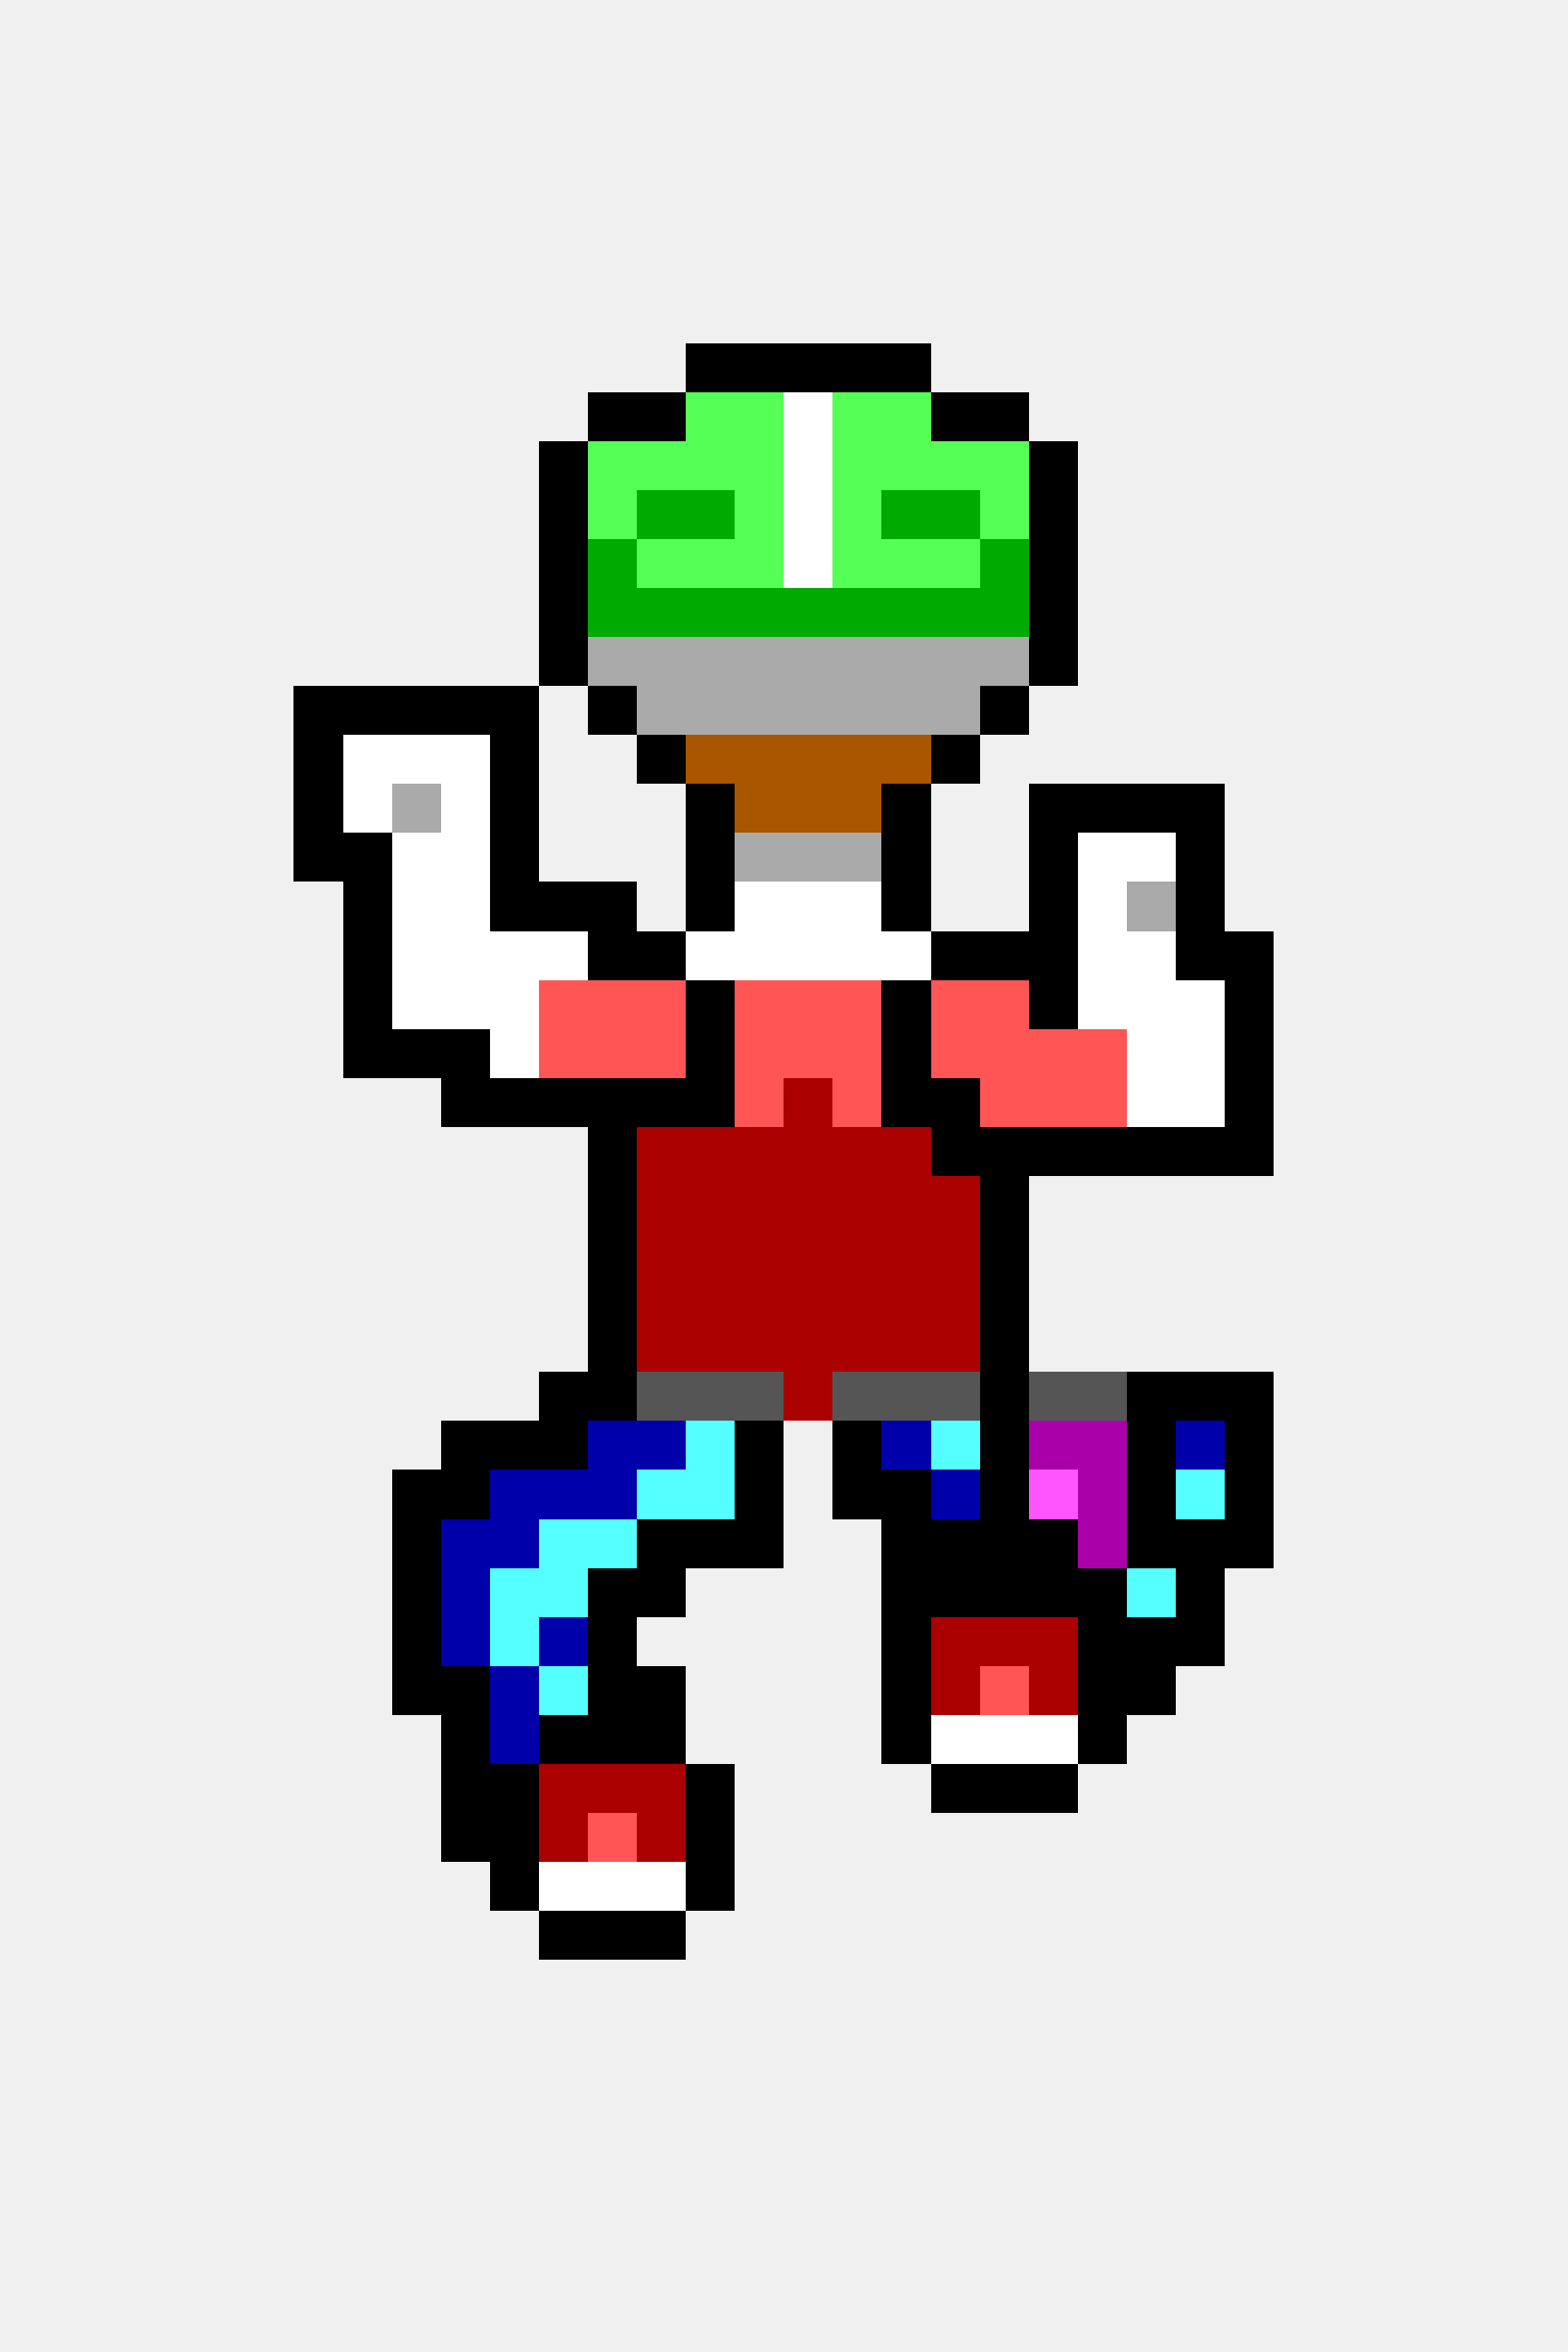
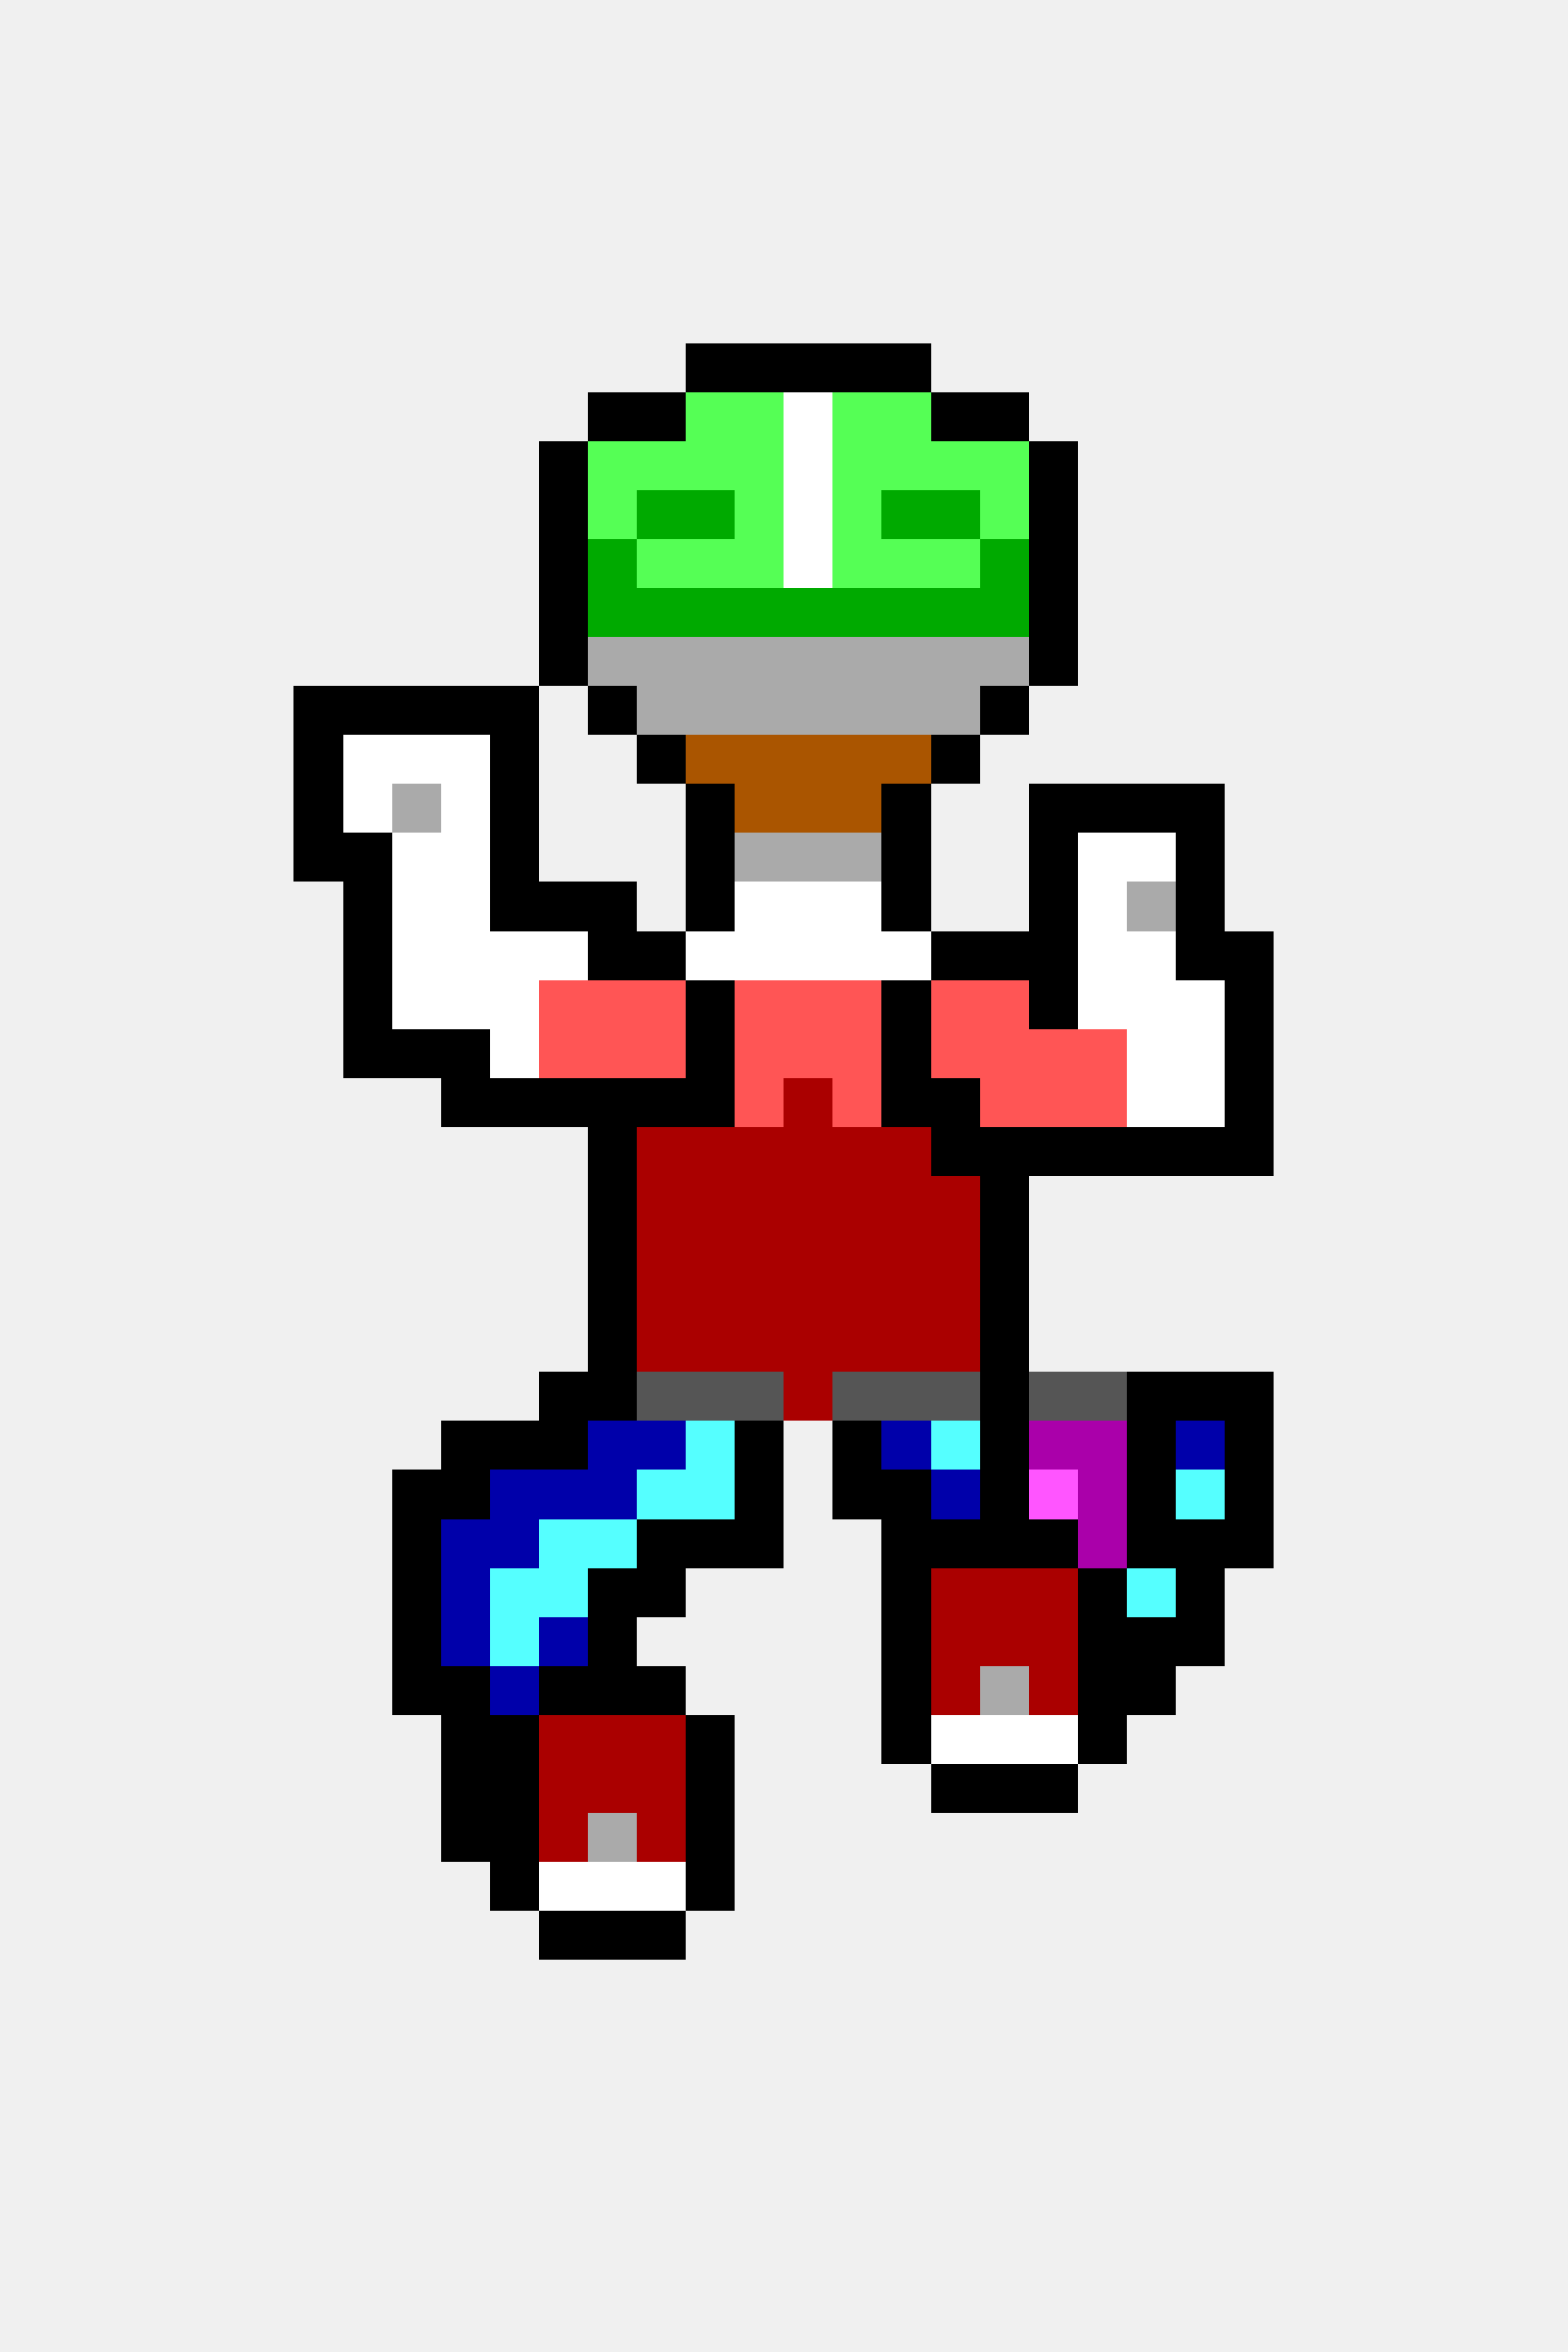
<svg xmlns="http://www.w3.org/2000/svg" width="32" height="48" viewBox="0 0 32 48" shape-rendering="crispEdges">
  <rect x="14" y="7" width="1" height="1" fill="#000000" />
  <rect x="15" y="7" width="1" height="1" fill="#000000" />
  <rect x="16" y="7" width="1" height="1" fill="#000000" />
  <rect x="17" y="7" width="1" height="1" fill="#000000" />
  <rect x="18" y="7" width="1" height="1" fill="#000000" />
  <rect x="12" y="8" width="1" height="1" fill="#000000" />
  <rect x="13" y="8" width="1" height="1" fill="#000000" />
  <rect x="14" y="8" width="1" height="1" fill="#55ff55" />
  <rect x="15" y="8" width="1" height="1" fill="#55ff55" />
  <rect x="16" y="8" width="1" height="1" fill="#ffffff" />
  <rect x="17" y="8" width="1" height="1" fill="#55ff55" />
  <rect x="18" y="8" width="1" height="1" fill="#55ff55" />
  <rect x="19" y="8" width="1" height="1" fill="#000000" />
  <rect x="20" y="8" width="1" height="1" fill="#000000" />
  <rect x="11" y="9" width="1" height="1" fill="#000000" />
  <rect x="12" y="9" width="1" height="1" fill="#55ff55" />
  <rect x="13" y="9" width="1" height="1" fill="#55ff55" />
  <rect x="14" y="9" width="1" height="1" fill="#55ff55" />
  <rect x="15" y="9" width="1" height="1" fill="#55ff55" />
  <rect x="16" y="9" width="1" height="1" fill="#ffffff" />
  <rect x="17" y="9" width="1" height="1" fill="#55ff55" />
  <rect x="18" y="9" width="1" height="1" fill="#55ff55" />
  <rect x="19" y="9" width="1" height="1" fill="#55ff55" />
  <rect x="20" y="9" width="1" height="1" fill="#55ff55" />
  <rect x="21" y="9" width="1" height="1" fill="#000000" />
  <rect x="11" y="10" width="1" height="1" fill="#000000" />
  <rect x="12" y="10" width="1" height="1" fill="#55ff55" />
  <rect x="13" y="10" width="1" height="1" fill="#00aa00" />
  <rect x="14" y="10" width="1" height="1" fill="#00aa00" />
  <rect x="15" y="10" width="1" height="1" fill="#55ff55" />
  <rect x="16" y="10" width="1" height="1" fill="#ffffff" />
  <rect x="17" y="10" width="1" height="1" fill="#55ff55" />
  <rect x="18" y="10" width="1" height="1" fill="#00aa00" />
  <rect x="19" y="10" width="1" height="1" fill="#00aa00" />
  <rect x="20" y="10" width="1" height="1" fill="#55ff55" />
  <rect x="21" y="10" width="1" height="1" fill="#000000" />
  <rect x="11" y="11" width="1" height="1" fill="#000000" />
  <rect x="12" y="11" width="1" height="1" fill="#00aa00" />
  <rect x="13" y="11" width="1" height="1" fill="#55ff55" />
  <rect x="14" y="11" width="1" height="1" fill="#55ff55" />
  <rect x="15" y="11" width="1" height="1" fill="#55ff55" />
  <rect x="16" y="11" width="1" height="1" fill="#ffffff" />
  <rect x="17" y="11" width="1" height="1" fill="#55ff55" />
  <rect x="18" y="11" width="1" height="1" fill="#55ff55" />
  <rect x="19" y="11" width="1" height="1" fill="#55ff55" />
  <rect x="20" y="11" width="1" height="1" fill="#00aa00" />
  <rect x="21" y="11" width="1" height="1" fill="#000000" />
  <rect x="11" y="12" width="1" height="1" fill="#000000" />
  <rect x="12" y="12" width="1" height="1" fill="#00aa00" />
  <rect x="13" y="12" width="1" height="1" fill="#00aa00" />
  <rect x="14" y="12" width="1" height="1" fill="#00aa00" />
  <rect x="15" y="12" width="1" height="1" fill="#00aa00" />
  <rect x="16" y="12" width="1" height="1" fill="#00aa00" />
  <rect x="17" y="12" width="1" height="1" fill="#00aa00" />
  <rect x="18" y="12" width="1" height="1" fill="#00aa00" />
  <rect x="19" y="12" width="1" height="1" fill="#00aa00" />
  <rect x="20" y="12" width="1" height="1" fill="#00aa00" />
  <rect x="21" y="12" width="1" height="1" fill="#000000" />
  <rect x="11" y="13" width="1" height="1" fill="#000000" />
  <rect x="12" y="13" width="1" height="1" fill="#aaaaaa" />
  <rect x="13" y="13" width="1" height="1" fill="#aaaaaa" />
  <rect x="14" y="13" width="1" height="1" fill="#aaaaaa" />
  <rect x="15" y="13" width="1" height="1" fill="#aaaaaa" />
  <rect x="16" y="13" width="1" height="1" fill="#aaaaaa" />
  <rect x="17" y="13" width="1" height="1" fill="#aaaaaa" />
  <rect x="18" y="13" width="1" height="1" fill="#aaaaaa" />
  <rect x="19" y="13" width="1" height="1" fill="#aaaaaa" />
  <rect x="20" y="13" width="1" height="1" fill="#aaaaaa" />
  <rect x="21" y="13" width="1" height="1" fill="#000000" />
  <rect x="6" y="14" width="1" height="1" fill="#000000" />
  <rect x="7" y="14" width="1" height="1" fill="#000000" />
  <rect x="8" y="14" width="1" height="1" fill="#000000" />
  <rect x="9" y="14" width="1" height="1" fill="#000000" />
  <rect x="10" y="14" width="1" height="1" fill="#000000" />
  <rect x="12" y="14" width="1" height="1" fill="#000000" />
  <rect x="13" y="14" width="1" height="1" fill="#aaaaaa" />
  <rect x="14" y="14" width="1" height="1" fill="#aaaaaa" />
  <rect x="15" y="14" width="1" height="1" fill="#aaaaaa" />
  <rect x="16" y="14" width="1" height="1" fill="#aaaaaa" />
  <rect x="17" y="14" width="1" height="1" fill="#aaaaaa" />
  <rect x="18" y="14" width="1" height="1" fill="#aaaaaa" />
  <rect x="19" y="14" width="1" height="1" fill="#aaaaaa" />
  <rect x="20" y="14" width="1" height="1" fill="#000000" />
  <rect x="6" y="15" width="1" height="1" fill="#000000" />
  <rect x="7" y="15" width="1" height="1" fill="#ffffff" />
  <rect x="8" y="15" width="1" height="1" fill="#ffffff" />
  <rect x="9" y="15" width="1" height="1" fill="#ffffff" />
  <rect x="10" y="15" width="1" height="1" fill="#000000" />
  <rect x="13" y="15" width="1" height="1" fill="#000000" />
  <rect x="14" y="15" width="1" height="1" fill="#aa5500" />
  <rect x="15" y="15" width="1" height="1" fill="#aa5500" />
  <rect x="16" y="15" width="1" height="1" fill="#aa5500" />
  <rect x="17" y="15" width="1" height="1" fill="#aa5500" />
  <rect x="18" y="15" width="1" height="1" fill="#aa5500" />
  <rect x="19" y="15" width="1" height="1" fill="#000000" />
  <rect x="6" y="16" width="1" height="1" fill="#000000" />
  <rect x="7" y="16" width="1" height="1" fill="#ffffff" />
  <rect x="8" y="16" width="1" height="1" fill="#aaaaaa" />
  <rect x="9" y="16" width="1" height="1" fill="#ffffff" />
  <rect x="10" y="16" width="1" height="1" fill="#000000" />
  <rect x="14" y="16" width="1" height="1" fill="#000000" />
  <rect x="15" y="16" width="1" height="1" fill="#aa5500" />
  <rect x="16" y="16" width="1" height="1" fill="#aa5500" />
  <rect x="17" y="16" width="1" height="1" fill="#aa5500" />
  <rect x="18" y="16" width="1" height="1" fill="#000000" />
  <rect x="21" y="16" width="1" height="1" fill="#000000" />
  <rect x="22" y="16" width="1" height="1" fill="#000000" />
  <rect x="23" y="16" width="1" height="1" fill="#000000" />
  <rect x="24" y="16" width="1" height="1" fill="#000000" />
  <rect x="6" y="17" width="1" height="1" fill="#000000" />
  <rect x="7" y="17" width="1" height="1" fill="#000000" />
  <rect x="8" y="17" width="1" height="1" fill="#ffffff" />
  <rect x="9" y="17" width="1" height="1" fill="#ffffff" />
  <rect x="10" y="17" width="1" height="1" fill="#000000" />
  <rect x="14" y="17" width="1" height="1" fill="#000000" />
  <rect x="15" y="17" width="1" height="1" fill="#aaaaaa" />
  <rect x="16" y="17" width="1" height="1" fill="#aaaaaa" />
  <rect x="17" y="17" width="1" height="1" fill="#aaaaaa" />
  <rect x="18" y="17" width="1" height="1" fill="#000000" />
  <rect x="21" y="17" width="1" height="1" fill="#000000" />
  <rect x="22" y="17" width="1" height="1" fill="#ffffff" />
  <rect x="23" y="17" width="1" height="1" fill="#ffffff" />
  <rect x="24" y="17" width="1" height="1" fill="#000000" />
  <rect x="7" y="18" width="1" height="1" fill="#000000" />
  <rect x="8" y="18" width="1" height="1" fill="#ffffff" />
  <rect x="9" y="18" width="1" height="1" fill="#ffffff" />
  <rect x="10" y="18" width="1" height="1" fill="#000000" />
  <rect x="11" y="18" width="1" height="1" fill="#000000" />
  <rect x="12" y="18" width="1" height="1" fill="#000000" />
  <rect x="14" y="18" width="1" height="1" fill="#000000" />
  <rect x="15" y="18" width="1" height="1" fill="#ffffff" />
  <rect x="16" y="18" width="1" height="1" fill="#ffffff" />
  <rect x="17" y="18" width="1" height="1" fill="#ffffff" />
  <rect x="18" y="18" width="1" height="1" fill="#000000" />
  <rect x="21" y="18" width="1" height="1" fill="#000000" />
  <rect x="22" y="18" width="1" height="1" fill="#ffffff" />
  <rect x="23" y="18" width="1" height="1" fill="#aaaaaa" />
  <rect x="24" y="18" width="1" height="1" fill="#000000" />
  <rect x="7" y="19" width="1" height="1" fill="#000000" />
  <rect x="8" y="19" width="1" height="1" fill="#ffffff" />
  <rect x="9" y="19" width="1" height="1" fill="#ffffff" />
  <rect x="10" y="19" width="1" height="1" fill="#ffffff" />
  <rect x="11" y="19" width="1" height="1" fill="#ffffff" />
  <rect x="12" y="19" width="1" height="1" fill="#000000" />
  <rect x="13" y="19" width="1" height="1" fill="#000000" />
  <rect x="14" y="19" width="1" height="1" fill="#ffffff" />
  <rect x="15" y="19" width="1" height="1" fill="#ffffff" />
  <rect x="16" y="19" width="1" height="1" fill="#ffffff" />
  <rect x="17" y="19" width="1" height="1" fill="#ffffff" />
  <rect x="18" y="19" width="1" height="1" fill="#ffffff" />
  <rect x="19" y="19" width="1" height="1" fill="#000000" />
  <rect x="20" y="19" width="1" height="1" fill="#000000" />
  <rect x="21" y="19" width="1" height="1" fill="#000000" />
  <rect x="22" y="19" width="1" height="1" fill="#ffffff" />
  <rect x="23" y="19" width="1" height="1" fill="#ffffff" />
  <rect x="24" y="19" width="1" height="1" fill="#000000" />
  <rect x="25" y="19" width="1" height="1" fill="#000000" />
  <rect x="7" y="20" width="1" height="1" fill="#000000" />
  <rect x="8" y="20" width="1" height="1" fill="#ffffff" />
  <rect x="9" y="20" width="1" height="1" fill="#ffffff" />
  <rect x="10" y="20" width="1" height="1" fill="#ffffff" />
  <rect x="11" y="20" width="1" height="1" fill="#ff5555" />
  <rect x="12" y="20" width="1" height="1" fill="#ff5555" />
  <rect x="13" y="20" width="1" height="1" fill="#ff5555" />
  <rect x="14" y="20" width="1" height="1" fill="#000000" />
  <rect x="15" y="20" width="1" height="1" fill="#ff5555" />
  <rect x="16" y="20" width="1" height="1" fill="#ff5555" />
  <rect x="17" y="20" width="1" height="1" fill="#ff5555" />
  <rect x="18" y="20" width="1" height="1" fill="#000000" />
  <rect x="19" y="20" width="1" height="1" fill="#ff5555" />
  <rect x="20" y="20" width="1" height="1" fill="#ff5555" />
  <rect x="21" y="20" width="1" height="1" fill="#000000" />
  <rect x="22" y="20" width="1" height="1" fill="#ffffff" />
  <rect x="23" y="20" width="1" height="1" fill="#ffffff" />
  <rect x="24" y="20" width="1" height="1" fill="#ffffff" />
  <rect x="25" y="20" width="1" height="1" fill="#000000" />
  <rect x="7" y="21" width="1" height="1" fill="#000000" />
  <rect x="8" y="21" width="1" height="1" fill="#000000" />
  <rect x="9" y="21" width="1" height="1" fill="#000000" />
  <rect x="10" y="21" width="1" height="1" fill="#ffffff" />
  <rect x="11" y="21" width="1" height="1" fill="#ff5555" />
  <rect x="12" y="21" width="1" height="1" fill="#ff5555" />
  <rect x="13" y="21" width="1" height="1" fill="#ff5555" />
  <rect x="14" y="21" width="1" height="1" fill="#000000" />
  <rect x="15" y="21" width="1" height="1" fill="#ff5555" />
  <rect x="16" y="21" width="1" height="1" fill="#ff5555" />
  <rect x="17" y="21" width="1" height="1" fill="#ff5555" />
  <rect x="18" y="21" width="1" height="1" fill="#000000" />
  <rect x="19" y="21" width="1" height="1" fill="#ff5555" />
  <rect x="20" y="21" width="1" height="1" fill="#ff5555" />
  <rect x="21" y="21" width="1" height="1" fill="#ff5555" />
  <rect x="22" y="21" width="1" height="1" fill="#ff5555" />
  <rect x="23" y="21" width="1" height="1" fill="#ffffff" />
  <rect x="24" y="21" width="1" height="1" fill="#ffffff" />
  <rect x="25" y="21" width="1" height="1" fill="#000000" />
  <rect x="9" y="22" width="1" height="1" fill="#000000" />
  <rect x="10" y="22" width="1" height="1" fill="#000000" />
  <rect x="11" y="22" width="1" height="1" fill="#000000" />
  <rect x="12" y="22" width="1" height="1" fill="#000000" />
  <rect x="13" y="22" width="1" height="1" fill="#000000" />
  <rect x="14" y="22" width="1" height="1" fill="#000000" />
  <rect x="15" y="22" width="1" height="1" fill="#ff5555" />
  <rect x="16" y="22" width="1" height="1" fill="#aa0000" />
  <rect x="17" y="22" width="1" height="1" fill="#ff5555" />
  <rect x="18" y="22" width="1" height="1" fill="#000000" />
  <rect x="19" y="22" width="1" height="1" fill="#000000" />
  <rect x="20" y="22" width="1" height="1" fill="#ff5555" />
  <rect x="21" y="22" width="1" height="1" fill="#ff5555" />
  <rect x="22" y="22" width="1" height="1" fill="#ff5555" />
  <rect x="23" y="22" width="1" height="1" fill="#ffffff" />
  <rect x="24" y="22" width="1" height="1" fill="#ffffff" />
  <rect x="25" y="22" width="1" height="1" fill="#000000" />
  <rect x="12" y="23" width="1" height="1" fill="#000000" />
  <rect x="13" y="23" width="1" height="1" fill="#aa0000" />
  <rect x="14" y="23" width="1" height="1" fill="#aa0000" />
  <rect x="15" y="23" width="1" height="1" fill="#aa0000" />
  <rect x="16" y="23" width="1" height="1" fill="#aa0000" />
  <rect x="17" y="23" width="1" height="1" fill="#aa0000" />
  <rect x="18" y="23" width="1" height="1" fill="#aa0000" />
  <rect x="19" y="23" width="1" height="1" fill="#000000" />
  <rect x="20" y="23" width="1" height="1" fill="#000000" />
  <rect x="21" y="23" width="1" height="1" fill="#000000" />
  <rect x="22" y="23" width="1" height="1" fill="#000000" />
  <rect x="23" y="23" width="1" height="1" fill="#000000" />
  <rect x="24" y="23" width="1" height="1" fill="#000000" />
  <rect x="25" y="23" width="1" height="1" fill="#000000" />
  <rect x="12" y="24" width="1" height="1" fill="#000000" />
  <rect x="13" y="24" width="1" height="1" fill="#aa0000" />
  <rect x="14" y="24" width="1" height="1" fill="#aa0000" />
  <rect x="15" y="24" width="1" height="1" fill="#aa0000" />
  <rect x="16" y="24" width="1" height="1" fill="#aa0000" />
  <rect x="17" y="24" width="1" height="1" fill="#aa0000" />
  <rect x="18" y="24" width="1" height="1" fill="#aa0000" />
  <rect x="19" y="24" width="1" height="1" fill="#aa0000" />
  <rect x="20" y="24" width="1" height="1" fill="#000000" />
  <rect x="12" y="25" width="1" height="1" fill="#000000" />
  <rect x="13" y="25" width="1" height="1" fill="#aa0000" />
  <rect x="14" y="25" width="1" height="1" fill="#aa0000" />
  <rect x="15" y="25" width="1" height="1" fill="#aa0000" />
  <rect x="16" y="25" width="1" height="1" fill="#aa0000" />
  <rect x="17" y="25" width="1" height="1" fill="#aa0000" />
  <rect x="18" y="25" width="1" height="1" fill="#aa0000" />
  <rect x="19" y="25" width="1" height="1" fill="#aa0000" />
  <rect x="20" y="25" width="1" height="1" fill="#000000" />
  <rect x="12" y="26" width="1" height="1" fill="#000000" />
  <rect x="13" y="26" width="1" height="1" fill="#aa0000" />
  <rect x="14" y="26" width="1" height="1" fill="#aa0000" />
  <rect x="15" y="26" width="1" height="1" fill="#aa0000" />
  <rect x="16" y="26" width="1" height="1" fill="#aa0000" />
  <rect x="17" y="26" width="1" height="1" fill="#aa0000" />
  <rect x="18" y="26" width="1" height="1" fill="#aa0000" />
  <rect x="19" y="26" width="1" height="1" fill="#aa0000" />
  <rect x="20" y="26" width="1" height="1" fill="#000000" />
  <rect x="12" y="27" width="1" height="1" fill="#000000" />
  <rect x="13" y="27" width="1" height="1" fill="#aa0000" />
  <rect x="14" y="27" width="1" height="1" fill="#aa0000" />
  <rect x="15" y="27" width="1" height="1" fill="#aa0000" />
  <rect x="16" y="27" width="1" height="1" fill="#aa0000" />
  <rect x="17" y="27" width="1" height="1" fill="#aa0000" />
  <rect x="18" y="27" width="1" height="1" fill="#aa0000" />
  <rect x="19" y="27" width="1" height="1" fill="#aa0000" />
  <rect x="20" y="27" width="1" height="1" fill="#000000" />
  <rect x="11" y="28" width="1" height="1" fill="#000000" />
  <rect x="12" y="28" width="1" height="1" fill="#000000" />
  <rect x="13" y="28" width="1" height="1" fill="#555555" />
  <rect x="14" y="28" width="1" height="1" fill="#555555" />
  <rect x="15" y="28" width="1" height="1" fill="#555555" />
  <rect x="16" y="28" width="1" height="1" fill="#aa0000" />
  <rect x="17" y="28" width="1" height="1" fill="#555555" />
  <rect x="18" y="28" width="1" height="1" fill="#555555" />
  <rect x="19" y="28" width="1" height="1" fill="#555555" />
  <rect x="20" y="28" width="1" height="1" fill="#000000" />
  <rect x="21" y="28" width="1" height="1" fill="#555555" />
  <rect x="22" y="28" width="1" height="1" fill="#555555" />
  <rect x="23" y="28" width="1" height="1" fill="#000000" />
  <rect x="24" y="28" width="1" height="1" fill="#000000" />
  <rect x="25" y="28" width="1" height="1" fill="#000000" />
  <rect x="9" y="29" width="1" height="1" fill="#000000" />
  <rect x="10" y="29" width="1" height="1" fill="#000000" />
  <rect x="11" y="29" width="1" height="1" fill="#000000" />
  <rect x="12" y="29" width="1" height="1" fill="#0000aa" />
  <rect x="13" y="29" width="1" height="1" fill="#0000aa" />
  <rect x="14" y="29" width="1" height="1" fill="#55ffff" />
  <rect x="15" y="29" width="1" height="1" fill="#000000" />
  <rect x="17" y="29" width="1" height="1" fill="#000000" />
  <rect x="18" y="29" width="1" height="1" fill="#0000aa" />
  <rect x="19" y="29" width="1" height="1" fill="#55ffff" />
  <rect x="20" y="29" width="1" height="1" fill="#000000" />
  <rect x="21" y="29" width="1" height="1" fill="#aa00aa" />
  <rect x="22" y="29" width="1" height="1" fill="#aa00aa" />
  <rect x="23" y="29" width="1" height="1" fill="#000000" />
  <rect x="24" y="29" width="1" height="1" fill="#0000aa" />
  <rect x="25" y="29" width="1" height="1" fill="#000000" />
  <rect x="8" y="30" width="1" height="1" fill="#000000" />
  <rect x="9" y="30" width="1" height="1" fill="#000000" />
  <rect x="10" y="30" width="1" height="1" fill="#0000aa" />
  <rect x="11" y="30" width="1" height="1" fill="#0000aa" />
  <rect x="12" y="30" width="1" height="1" fill="#0000aa" />
  <rect x="13" y="30" width="1" height="1" fill="#55ffff" />
  <rect x="14" y="30" width="1" height="1" fill="#55ffff" />
  <rect x="15" y="30" width="1" height="1" fill="#000000" />
  <rect x="17" y="30" width="1" height="1" fill="#000000" />
  <rect x="18" y="30" width="1" height="1" fill="#000000" />
  <rect x="19" y="30" width="1" height="1" fill="#0000aa" />
  <rect x="20" y="30" width="1" height="1" fill="#000000" />
  <rect x="21" y="30" width="1" height="1" fill="#ff55ff" />
  <rect x="22" y="30" width="1" height="1" fill="#aa00aa" />
  <rect x="23" y="30" width="1" height="1" fill="#000000" />
  <rect x="24" y="30" width="1" height="1" fill="#55ffff" />
  <rect x="25" y="30" width="1" height="1" fill="#000000" />
  <rect x="8" y="31" width="1" height="1" fill="#000000" />
  <rect x="9" y="31" width="1" height="1" fill="#0000aa" />
  <rect x="10" y="31" width="1" height="1" fill="#0000aa" />
  <rect x="11" y="31" width="1" height="1" fill="#55ffff" />
  <rect x="12" y="31" width="1" height="1" fill="#55ffff" />
  <rect x="13" y="31" width="1" height="1" fill="#000000" />
  <rect x="14" y="31" width="1" height="1" fill="#000000" />
  <rect x="15" y="31" width="1" height="1" fill="#000000" />
  <rect x="18" y="31" width="1" height="1" fill="#000000" />
  <rect x="19" y="31" width="1" height="1" fill="#000000" />
  <rect x="20" y="31" width="1" height="1" fill="#000000" />
  <rect x="21" y="31" width="1" height="1" fill="#000000" />
  <rect x="22" y="31" width="1" height="1" fill="#aa00aa" />
  <rect x="23" y="31" width="1" height="1" fill="#000000" />
  <rect x="24" y="31" width="1" height="1" fill="#000000" />
  <rect x="25" y="31" width="1" height="1" fill="#000000" />
  <rect x="8" y="32" width="1" height="1" fill="#000000" />
  <rect x="9" y="32" width="1" height="1" fill="#0000aa" />
  <rect x="10" y="32" width="1" height="1" fill="#55ffff" />
  <rect x="11" y="32" width="1" height="1" fill="#55ffff" />
  <rect x="12" y="32" width="1" height="1" fill="#000000" />
  <rect x="13" y="32" width="1" height="1" fill="#000000" />
  <rect x="18" y="32" width="1" height="1" fill="#000000" />
-   <rect x="19" y="32" width="1" height="1" fill="#000000" />
-   <rect x="20" y="32" width="1" height="1" fill="#000000" />
-   <rect x="21" y="32" width="1" height="1" fill="#000000" />
+   <rect x="19" y="32" width="1" height="1" fill="#aa0000" />
+   <rect x="20" y="32" width="1" height="1" fill="#aa0000" />
+   <rect x="21" y="32" width="1" height="1" fill="#aa0000" />
  <rect x="22" y="32" width="1" height="1" fill="#000000" />
  <rect x="23" y="32" width="1" height="1" fill="#55ffff" />
  <rect x="24" y="32" width="1" height="1" fill="#000000" />
  <rect x="8" y="33" width="1" height="1" fill="#000000" />
  <rect x="9" y="33" width="1" height="1" fill="#0000aa" />
  <rect x="10" y="33" width="1" height="1" fill="#55ffff" />
  <rect x="11" y="33" width="1" height="1" fill="#0000aa" />
  <rect x="12" y="33" width="1" height="1" fill="#000000" />
  <rect x="18" y="33" width="1" height="1" fill="#000000" />
  <rect x="19" y="33" width="1" height="1" fill="#aa0000" />
  <rect x="20" y="33" width="1" height="1" fill="#aa0000" />
  <rect x="21" y="33" width="1" height="1" fill="#aa0000" />
  <rect x="22" y="33" width="1" height="1" fill="#000000" />
  <rect x="23" y="33" width="1" height="1" fill="#000000" />
  <rect x="24" y="33" width="1" height="1" fill="#000000" />
  <rect x="8" y="34" width="1" height="1" fill="#000000" />
  <rect x="9" y="34" width="1" height="1" fill="#000000" />
  <rect x="10" y="34" width="1" height="1" fill="#0000aa" />
-   <rect x="11" y="34" width="1" height="1" fill="#55ffff" />
+   <rect x="11" y="34" width="1" height="1" fill="#000000" />
  <rect x="12" y="34" width="1" height="1" fill="#000000" />
  <rect x="13" y="34" width="1" height="1" fill="#000000" />
  <rect x="18" y="34" width="1" height="1" fill="#000000" />
  <rect x="19" y="34" width="1" height="1" fill="#aa0000" />
-   <rect x="20" y="34" width="1" height="1" fill="#ff5555" />
+   <rect x="20" y="34" width="1" height="1" fill="#aaaaaa" />
  <rect x="21" y="34" width="1" height="1" fill="#aa0000" />
  <rect x="22" y="34" width="1" height="1" fill="#000000" />
  <rect x="23" y="34" width="1" height="1" fill="#000000" />
  <rect x="9" y="35" width="1" height="1" fill="#000000" />
-   <rect x="10" y="35" width="1" height="1" fill="#0000aa" />
-   <rect x="11" y="35" width="1" height="1" fill="#000000" />
-   <rect x="12" y="35" width="1" height="1" fill="#000000" />
-   <rect x="13" y="35" width="1" height="1" fill="#000000" />
+   <rect x="10" y="35" width="1" height="1" fill="#000000" />
+   <rect x="11" y="35" width="1" height="1" fill="#aa0000" />
+   <rect x="12" y="35" width="1" height="1" fill="#aa0000" />
+   <rect x="13" y="35" width="1" height="1" fill="#aa0000" />
+   <rect x="14" y="35" width="1" height="1" fill="#000000" />
  <rect x="18" y="35" width="1" height="1" fill="#000000" />
  <rect x="19" y="35" width="1" height="1" fill="#ffffff" />
  <rect x="20" y="35" width="1" height="1" fill="#ffffff" />
  <rect x="21" y="35" width="1" height="1" fill="#ffffff" />
  <rect x="22" y="35" width="1" height="1" fill="#000000" />
  <rect x="9" y="36" width="1" height="1" fill="#000000" />
  <rect x="10" y="36" width="1" height="1" fill="#000000" />
  <rect x="11" y="36" width="1" height="1" fill="#aa0000" />
  <rect x="12" y="36" width="1" height="1" fill="#aa0000" />
  <rect x="13" y="36" width="1" height="1" fill="#aa0000" />
  <rect x="14" y="36" width="1" height="1" fill="#000000" />
  <rect x="19" y="36" width="1" height="1" fill="#000000" />
  <rect x="20" y="36" width="1" height="1" fill="#000000" />
  <rect x="21" y="36" width="1" height="1" fill="#000000" />
  <rect x="9" y="37" width="1" height="1" fill="#000000" />
  <rect x="10" y="37" width="1" height="1" fill="#000000" />
  <rect x="11" y="37" width="1" height="1" fill="#aa0000" />
-   <rect x="12" y="37" width="1" height="1" fill="#ff5555" />
+   <rect x="12" y="37" width="1" height="1" fill="#aaaaaa" />
  <rect x="13" y="37" width="1" height="1" fill="#aa0000" />
  <rect x="14" y="37" width="1" height="1" fill="#000000" />
  <rect x="10" y="38" width="1" height="1" fill="#000000" />
  <rect x="11" y="38" width="1" height="1" fill="#ffffff" />
  <rect x="12" y="38" width="1" height="1" fill="#ffffff" />
  <rect x="13" y="38" width="1" height="1" fill="#ffffff" />
  <rect x="14" y="38" width="1" height="1" fill="#000000" />
  <rect x="11" y="39" width="1" height="1" fill="#000000" />
  <rect x="12" y="39" width="1" height="1" fill="#000000" />
  <rect x="13" y="39" width="1" height="1" fill="#000000" />
</svg>
